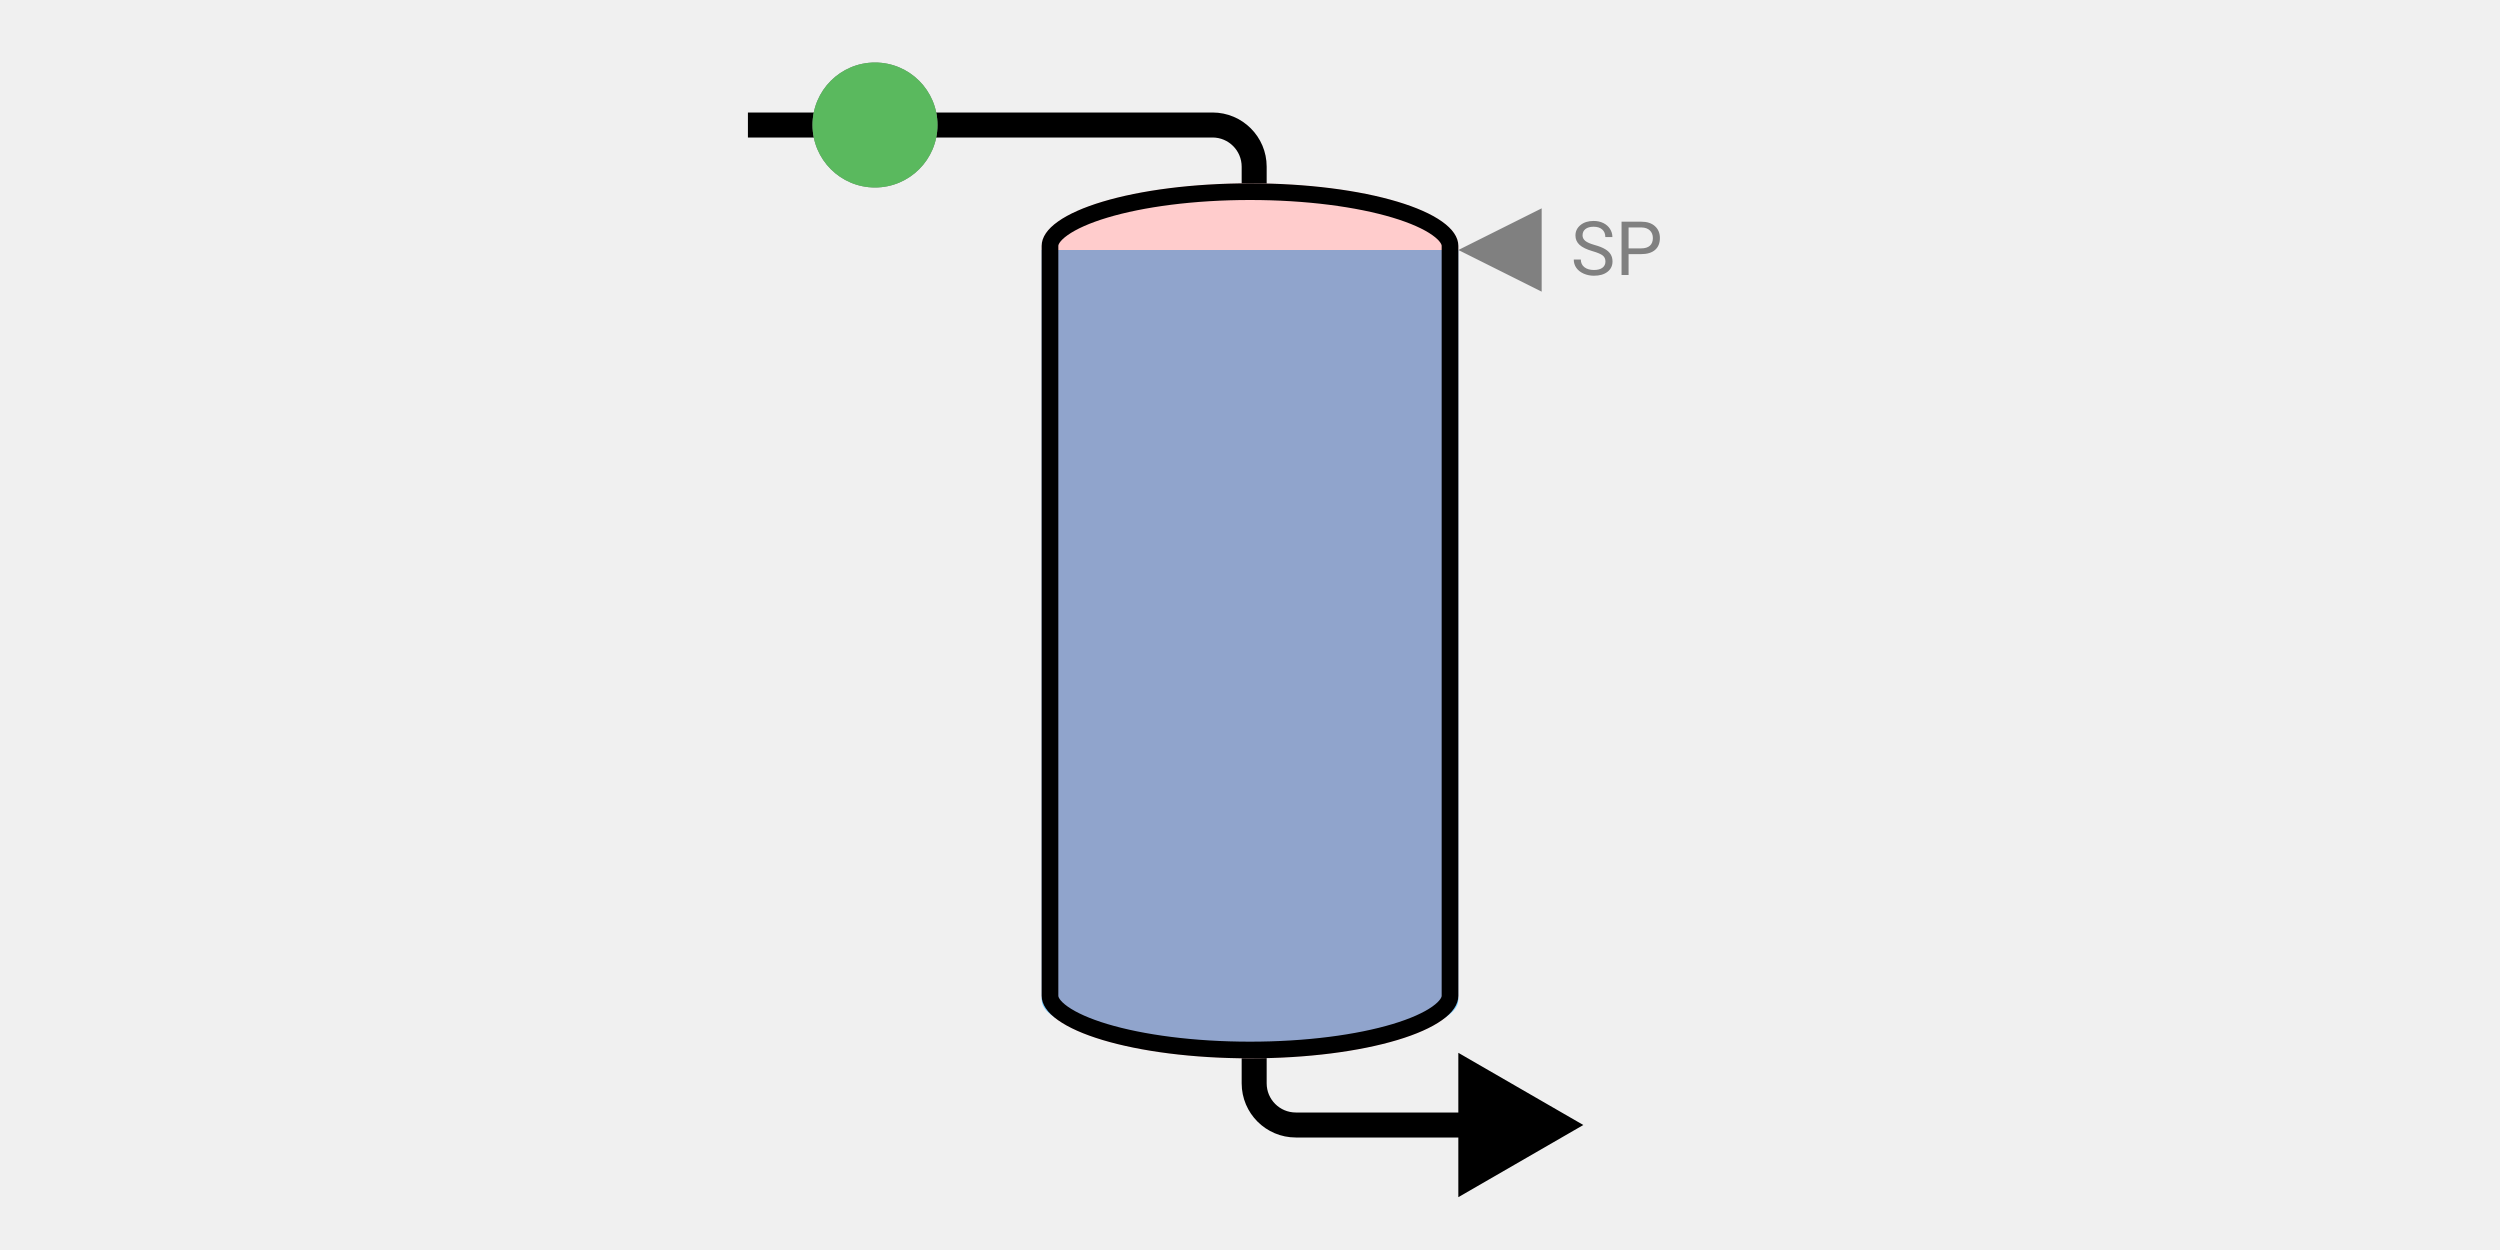
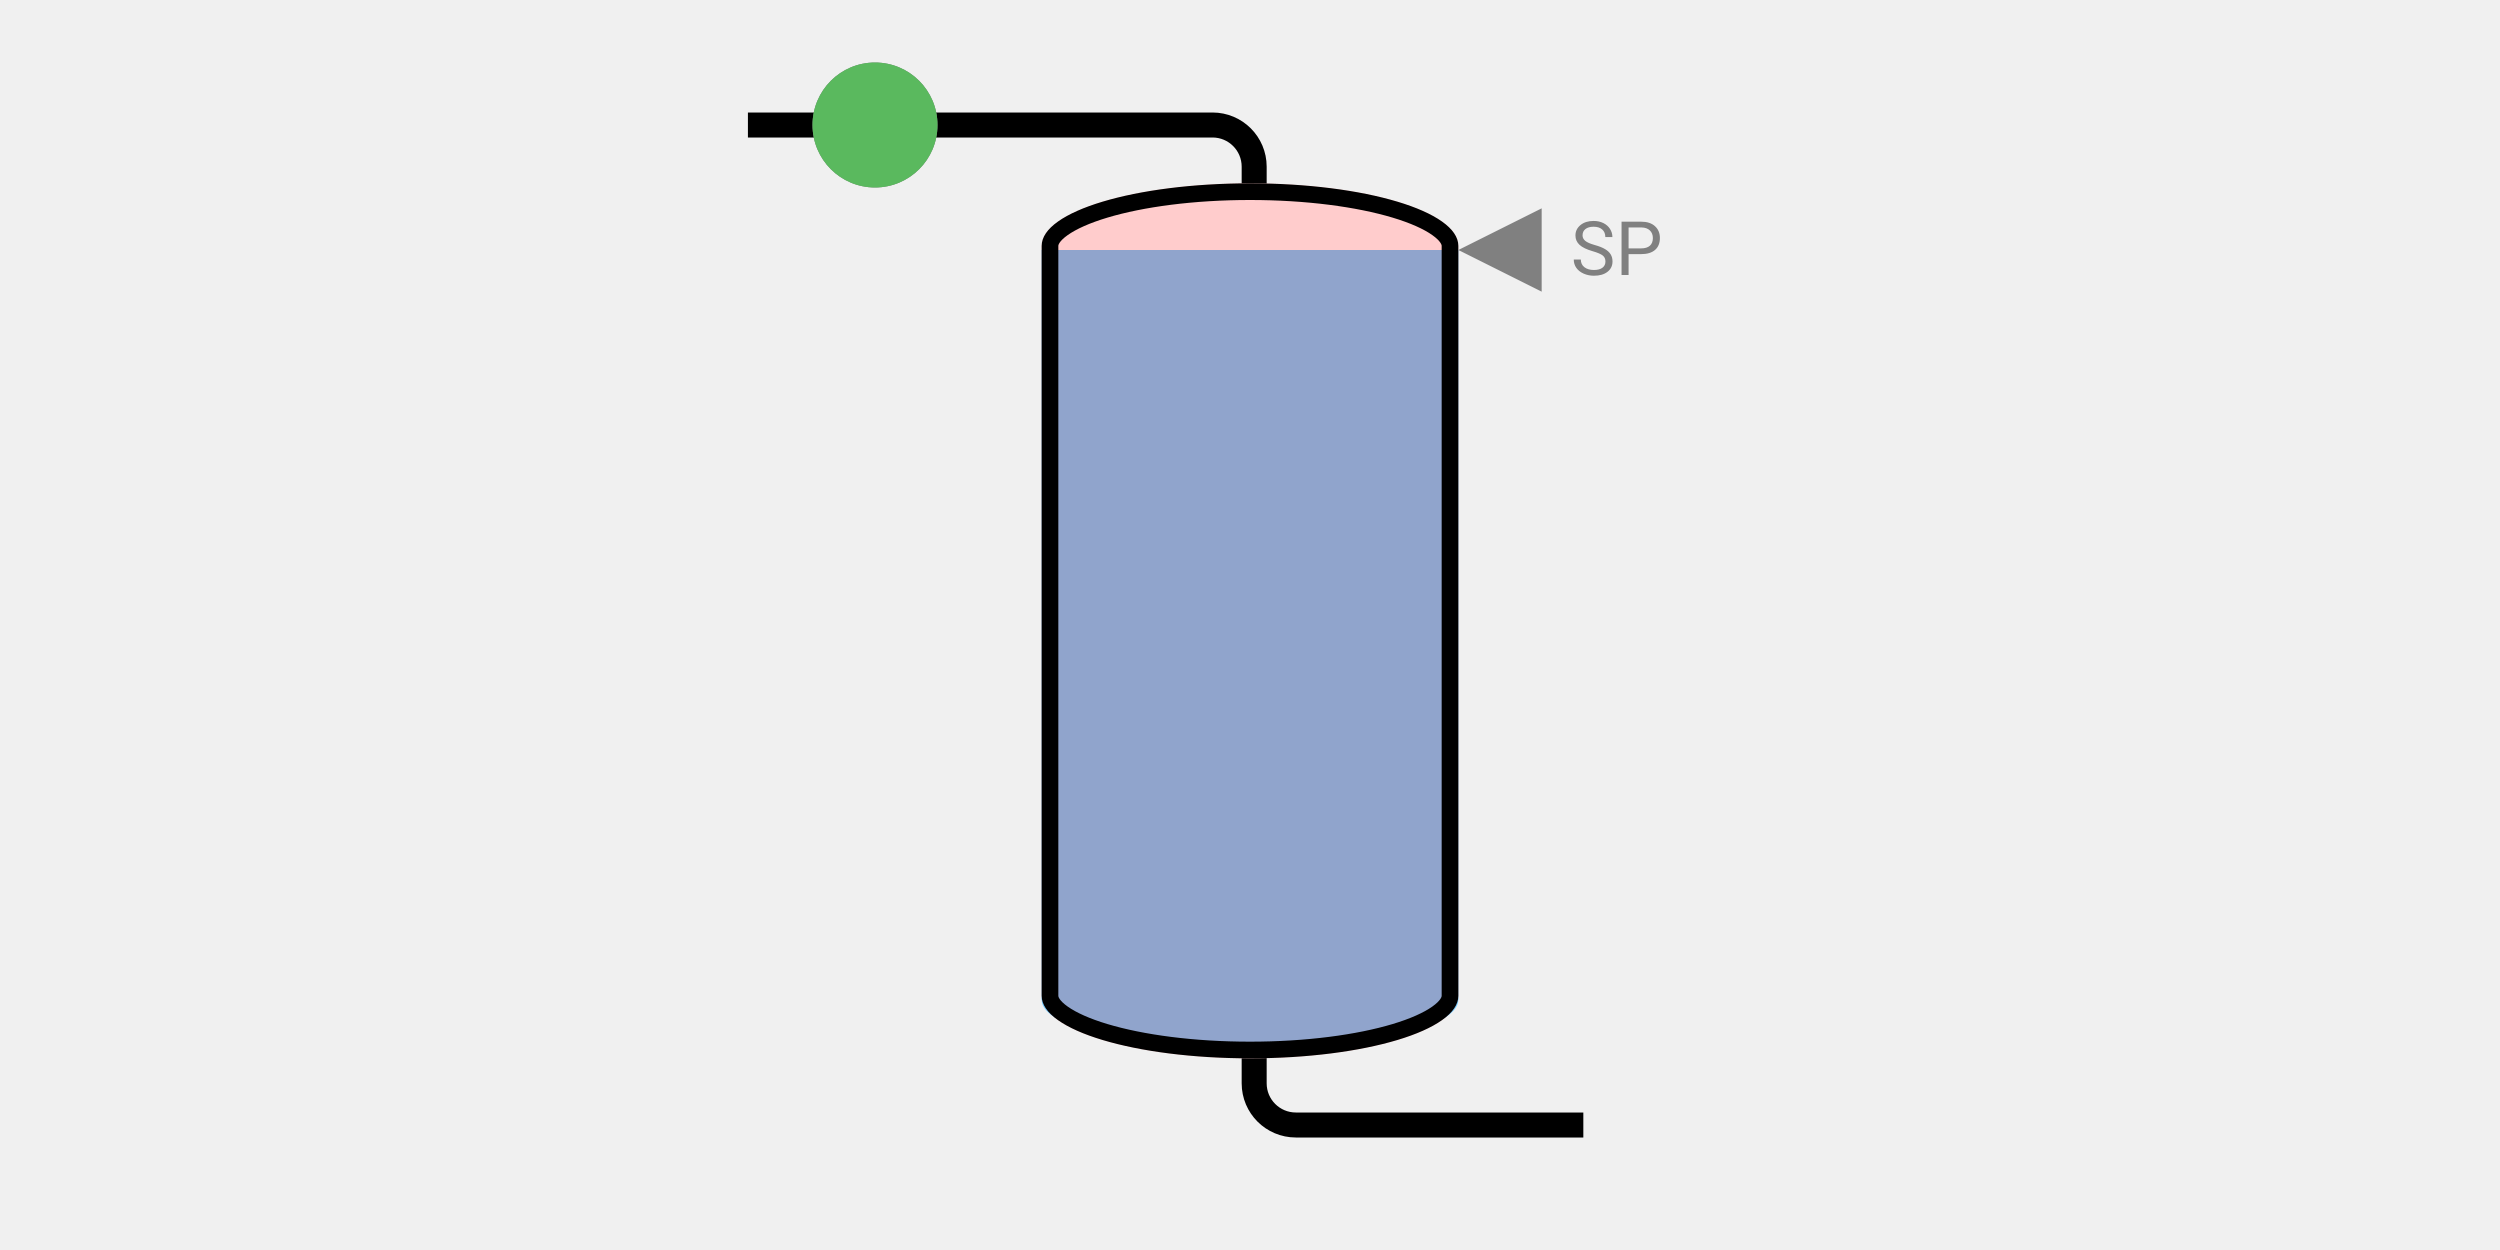
<svg xmlns="http://www.w3.org/2000/svg" width="600" height="300" viewBox="0 0 600 300" fill="none">
  <g id="simpleTank">
-     <path id="pipes" d="M380 270L350 252.679V287.321L380 270ZM179.5 33H291V27H179.5V33ZM298 40V260H304V40H298ZM311 273H353V267H311V273ZM298 260C298 267.18 303.82 273 311 273V267C307.134 267 304 263.866 304 260H298ZM291 33C294.866 33 298 36.134 298 40H304C304 32.82 298.18 27 291 27V33Z" fill="black" />
+     <path id="pipes" d="M179.5 30H291C296.523 30 301 34.477 301 40V260C301 265.523 305.477 270 311 270H380" stroke="black" stroke-width="6" stroke-linejoin="round" />
    <path id="tankFill" d="M300 44C327.614 44 350 50.716 350 59V239C350 247.284 327.614 254 300 254C272.386 254 250 247.284 250 239V59C250 50.716 272.386 44 300 44Z" fill="white" />
    <ellipse id="endcapFill" cx="300" cy="240" rx="50" ry="12" fill="#74CDFF" />
    <g id="tankWrapper">
      <rect id="level" x="250" y="60" width="100" height="180" fill="#74CDFF" />
      <path id="mask" d="M300 44C327.614 44 350 50.716 350 59V239C350 247.284 327.614 254 300 254C272.386 254 250 247.284 250 239V59C250 50.716 272.386 44 300 44Z" fill="#FF0000" fill-opacity="0.2" />
    </g>
    <path id="tank" d="M300 46C313.669 46 325.966 47.665 334.781 50.309C339.201 51.635 342.632 53.174 344.914 54.793C347.247 56.448 348 57.899 348 59V239C348 240.101 347.247 241.552 344.914 243.207C342.632 244.826 339.201 246.365 334.781 247.691C325.966 250.335 313.669 252 300 252C286.331 252 274.034 250.335 265.219 247.691C260.799 246.365 257.368 244.826 255.086 243.207C252.753 241.552 252 240.101 252 239V59C252 57.899 252.753 56.448 255.086 54.793C257.368 53.174 260.799 51.635 265.219 50.309C274.034 47.665 286.331 46 300 46Z" stroke="black" stroke-width="4" />
    <g id="setPoint">
      <path id="SP" d="M382.256 60.296C380.809 59.88 379.754 59.37 379.092 58.767C378.436 58.157 378.107 57.407 378.107 56.517C378.107 55.509 378.509 54.677 379.312 54.02C380.12 53.358 381.169 53.027 382.458 53.027C383.337 53.027 384.119 53.197 384.805 53.537C385.496 53.877 386.029 54.346 386.404 54.943C386.785 55.541 386.976 56.194 386.976 56.903H385.279C385.279 56.13 385.033 55.523 384.541 55.084C384.049 54.639 383.354 54.416 382.458 54.416C381.626 54.416 380.976 54.601 380.507 54.97C380.044 55.333 379.812 55.84 379.812 56.49C379.812 57.012 380.032 57.454 380.472 57.817C380.917 58.175 381.67 58.503 382.73 58.802C383.797 59.101 384.629 59.432 385.227 59.795C385.83 60.152 386.275 60.571 386.562 61.052C386.855 61.532 387.002 62.098 387.002 62.748C387.002 63.785 386.598 64.617 385.789 65.244C384.98 65.865 383.899 66.176 382.546 66.176C381.667 66.176 380.847 66.009 380.085 65.675C379.323 65.335 378.734 64.872 378.318 64.286C377.908 63.7 377.703 63.035 377.703 62.291H379.399C379.399 63.065 379.684 63.677 380.252 64.128C380.826 64.573 381.591 64.796 382.546 64.796C383.437 64.796 384.119 64.614 384.594 64.251C385.068 63.888 385.306 63.393 385.306 62.766C385.306 62.139 385.086 61.655 384.646 61.315C384.207 60.97 383.41 60.63 382.256 60.296ZM390.86 60.99V66H389.173V53.203H393.893C395.293 53.203 396.389 53.56 397.18 54.275C397.977 54.99 398.375 55.937 398.375 57.114C398.375 58.356 397.985 59.315 397.206 59.988C396.433 60.656 395.322 60.99 393.875 60.99H390.86ZM390.86 59.61H393.893C394.795 59.61 395.486 59.399 395.967 58.977C396.447 58.55 396.688 57.935 396.688 57.132C396.688 56.37 396.447 55.761 395.967 55.304C395.486 54.847 394.827 54.609 393.989 54.592H390.86V59.61Z" fill="#808080" />
      <path id="arrow" d="M370 50L350 60L370 70V50Z" fill="#808080" />
    </g>
    <circle id="valve-bg" cx="210" cy="30" r="15" fill="#808080" />
    <circle id="valve" cx="210" cy="30" r="15" fill="#5AB95E" />
  </g>
</svg>
